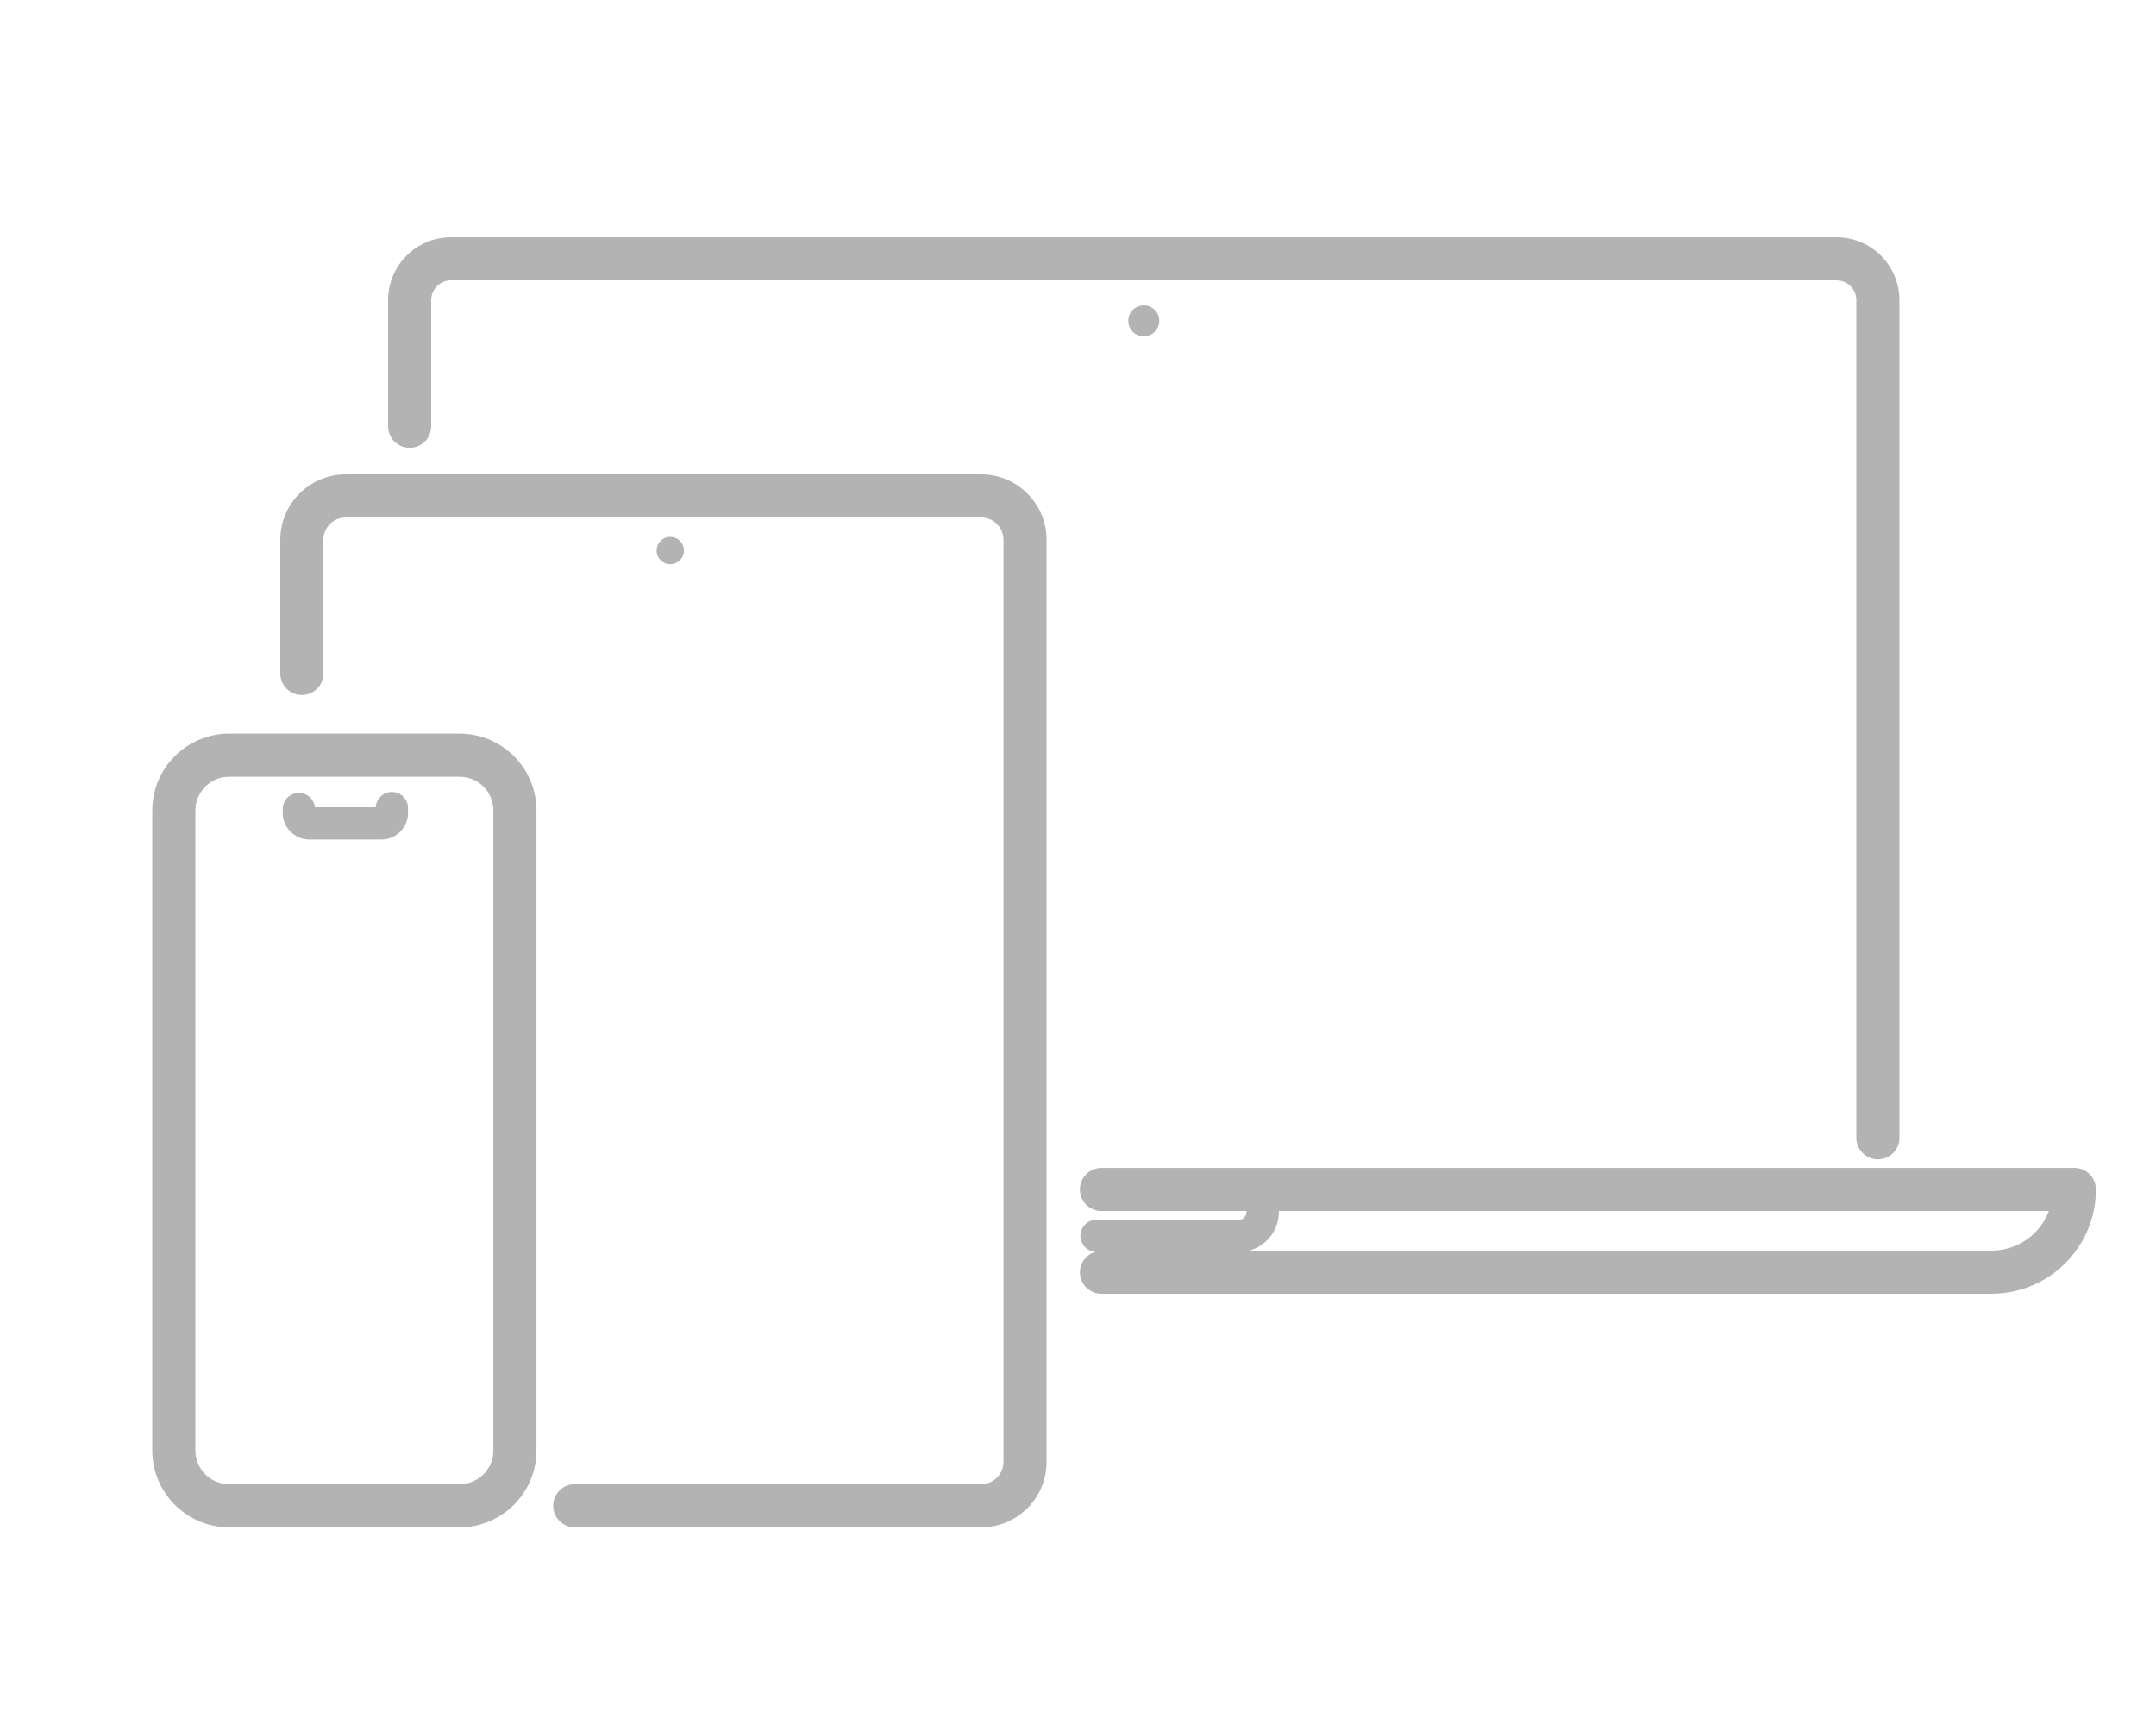
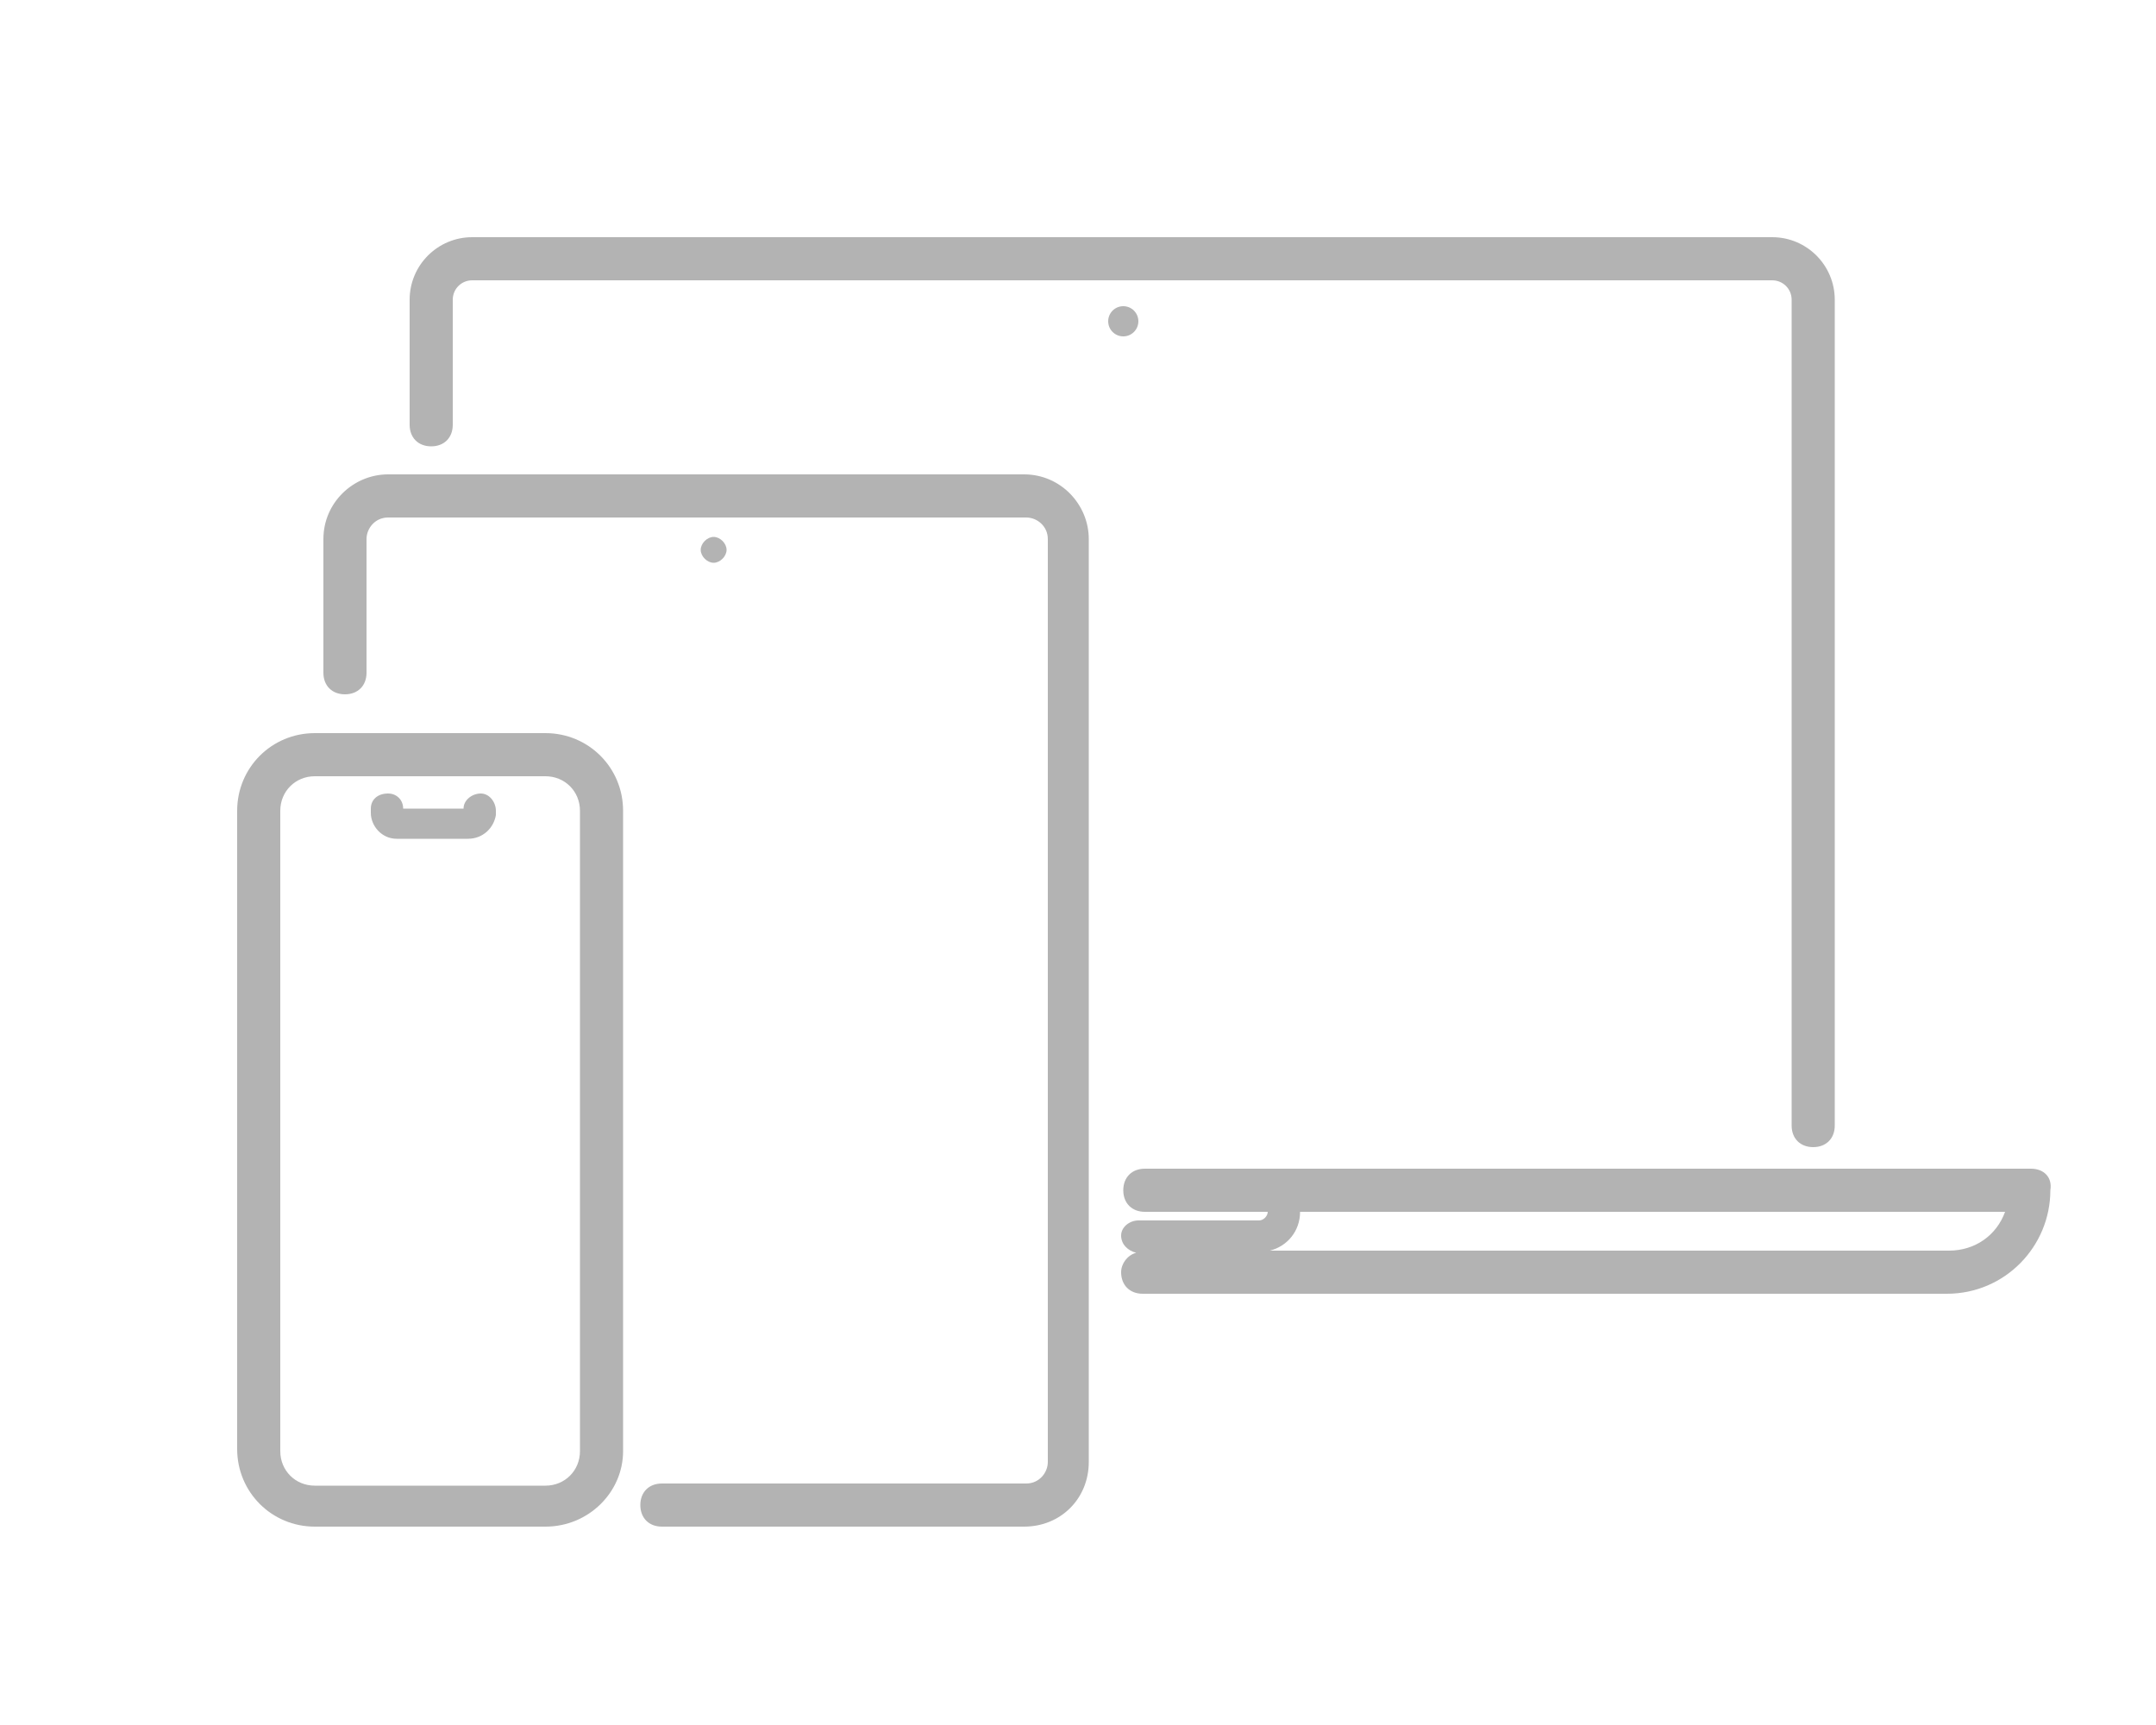
- <svg xmlns="http://www.w3.org/2000/svg" height="80" id="S_IlluMultiPlatform_100x80" width="100">
-   <defs>
-     <style>.cls-1{fill:#b3b3b3}</style>
-   </defs>
-   <path class="cls-1" d="M87.1 53.766a1 1 0 01-1-1V13.918a.92.92 0 00-.916-.918H20.918a.919.919 0 00-.918.918v5.848a1 1 0 01-2 0v-5.848A2.921 2.921 0 0120.918 11h64.266a2.921 2.921 0 012.916 2.918v38.848a1 1 0 01-1 1z" />
-   <circle class="cls-1" cx="53.051" cy="14.878" r=".719" />
-   <path class="cls-1" d="M96.214 54.163H51.088a1 1 0 000 2h6.728v.05a.359.359 0 01-.359.358h-6.584a.744.744 0 00-.069 1.486.988.988 0 00-.716.943 1 1 0 001 1h41.29a4.842 4.842 0 004.836-4.837 1 1 0 00-1-1zM92.378 58H57.939a1.856 1.856 0 001.377-1.787v-.05h35.716A2.841 2.841 0 0192.378 58zM31.088 24.9a.633.633 0 10.633.632.632.632 0 00-.633-.632z" />
-   <path class="cls-1" d="M45.511 70.833H26.657a1 1 0 110-2h18.854a1.033 1.033 0 001.032-1.033V25.032A1.033 1.033 0 0045.511 24H16.032A1.033 1.033 0 0015 25.032v6.2a1 1 0 01-2 0v-6.2A3.035 3.035 0 0116.032 22h29.479a3.035 3.035 0 013.032 3.032V67.8a3.034 3.034 0 01-3.032 3.033z" />
-   <path class="cls-1" d="M21.319 70.833H10.625a3.567 3.567 0 01-3.563-3.563V37.588a3.567 3.567 0 013.563-3.564h10.694a3.568 3.568 0 013.564 3.564V67.27a3.568 3.568 0 01-3.564 3.563zM10.625 36.024a1.565 1.565 0 00-1.563 1.564V67.27a1.565 1.565 0 001.563 1.563h10.694a1.565 1.565 0 001.564-1.563V37.588a1.566 1.566 0 00-1.564-1.564z" />
-   <path class="cls-1" d="M17.683 38.937h-3.332a1.241 1.241 0 01-1.239-1.237v-.175a.75.75 0 011.495-.086h2.819a.75.75 0 011.5.086v.175a1.24 1.24 0 01-1.243 1.237z" />
+ <svg xmlns="http://www.w3.org/2000/svg" version="1.1" id="S_IlluMultiPlatform_100x80" x="0" y="0" viewBox="0 0 100 80" xml:space="preserve">
+   <style>.st0{fill:#b3b3b3}</style>
+   <path class="st0" d="M84.1 53.2c-.6 0-1-.4-1-1V13.9c0-.5-.4-.9-.9-.9H21.9c-.5 0-.9.4-.9.9v5.8c0 .6-.4 1-1 1s-1-.4-1-1v-5.8c0-1.6 1.3-2.9 2.9-2.9h60.3c1.6 0 2.9 1.3 2.9 2.9v38.3c0 .6-.4 1-1 1z" />
+   <circle class="st0" cx="52.1" cy="14.9" r=".7" />
+   <path class="st0" d="M94.2 54.2H53.1c-.6 0-1 .4-1 1s.4 1 1 1h5.7c0 .2-.2.4-.4.4h-5.6c-.4 0-.8.3-.8.7 0 .4.3.7.7.8-.4.1-.7.5-.7.9 0 .6.4 1 1 1h37.3c2.7 0 4.8-2.2 4.8-4.8.1-.6-.3-1-.9-1zM90.4 58H58.9c.8-.2 1.4-.9 1.4-1.8H93c-.4 1.1-1.4 1.8-2.6 1.8zM33.1 24.9c-.3 0-.6.3-.6.6s.3.6.6.6.6-.3.6-.6-.3-.6-.6-.6z" />
+   <path class="st0" d="M47.5 70.8H30.7c-.6 0-1-.4-1-1s.4-1 1-1h16.9c.6 0 1-.5 1-1V25c0-.6-.5-1-1-1H18c-.6 0-1 .5-1 1v6.2c0 .6-.4 1-1 1s-1-.4-1-1V25c0-1.7 1.4-3 3-3h29.5c1.7 0 3 1.4 3 3v42.8c0 1.7-1.3 3-3 3z" />
+   <path class="st0" d="M25.3 70.8H14.6c-2 0-3.6-1.6-3.6-3.6V37.6c0-2 1.6-3.6 3.6-3.6h10.7c2 0 3.6 1.6 3.6 3.6v29.7c0 1.9-1.6 3.5-3.6 3.5zM14.6 36c-.9 0-1.6.7-1.6 1.6v29.7c0 .9.7 1.6 1.6 1.6h10.7c.9 0 1.6-.7 1.6-1.6V37.6c0-.9-.7-1.6-1.6-1.6H14.6z" />
+   <path class="st0" d="M21.7 38.9h-3.3c-.7 0-1.2-.6-1.2-1.2v-.2c0-.4.3-.7.8-.7.4 0 .7.3.7.7h2.8c0-.4.4-.7.8-.7s.7.4.7.8v.2c-.1.6-.6 1.1-1.3 1.1z" />
</svg>
